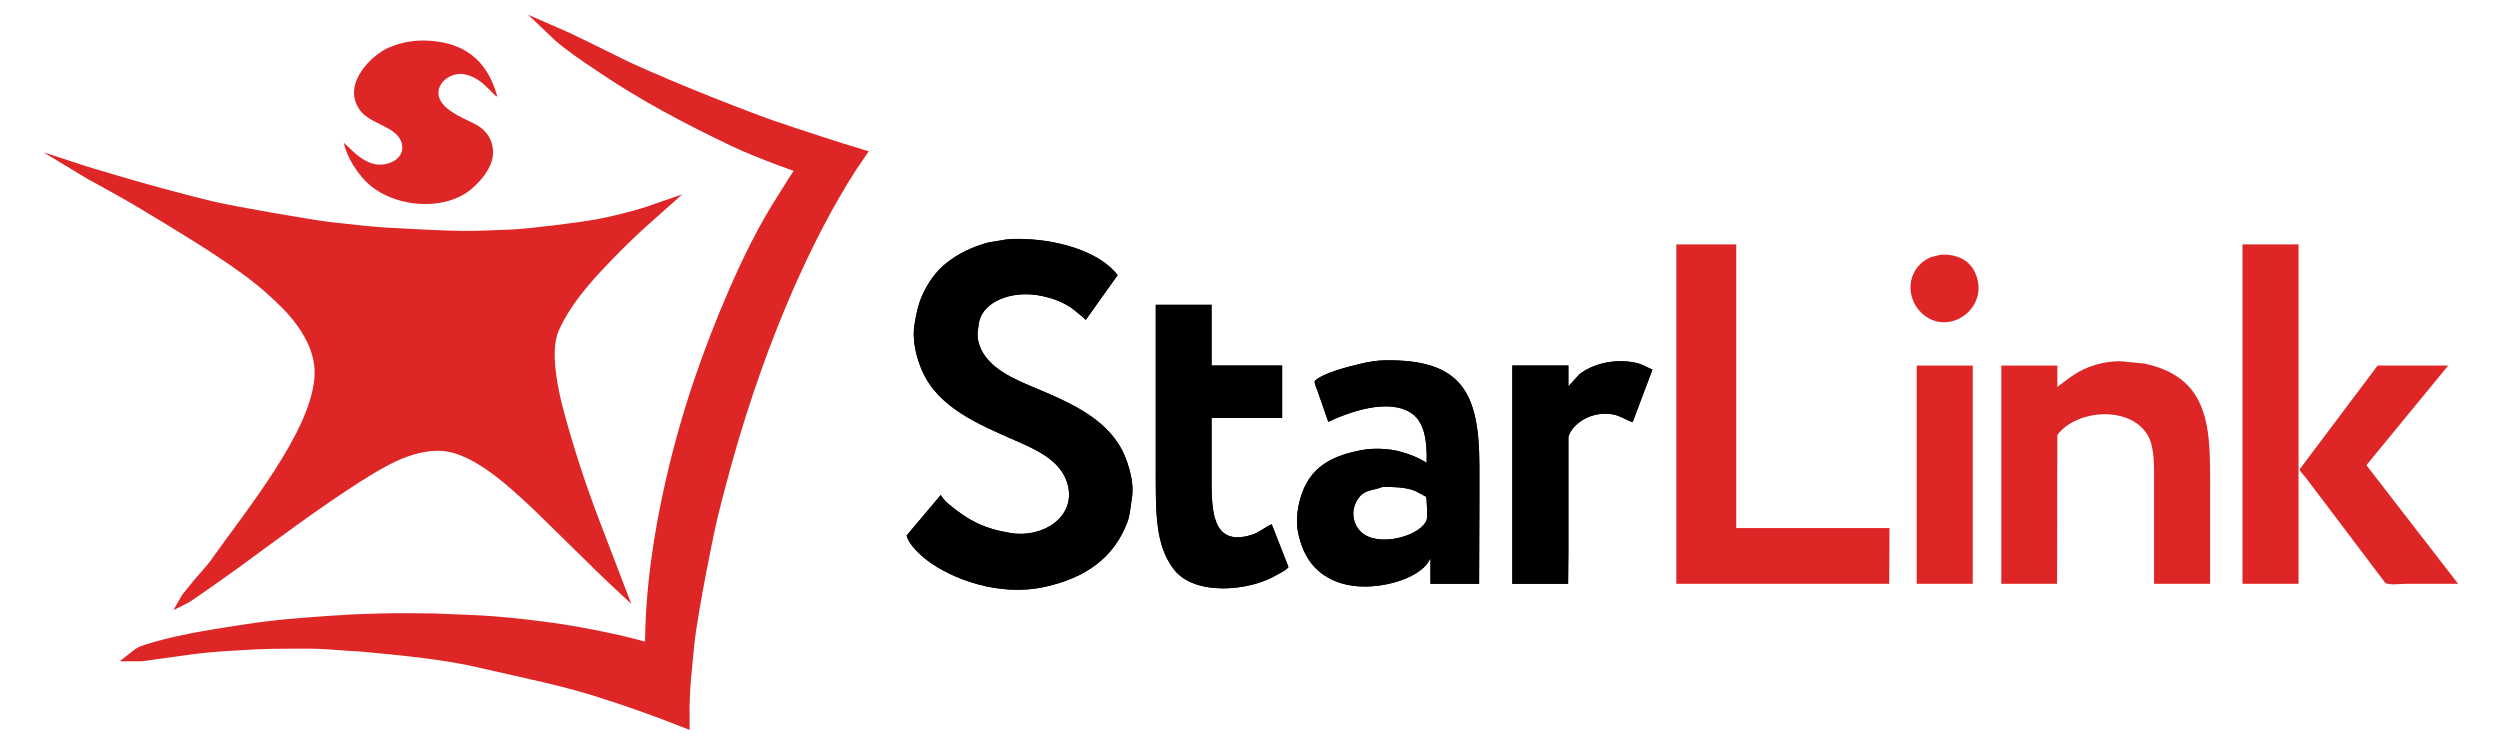
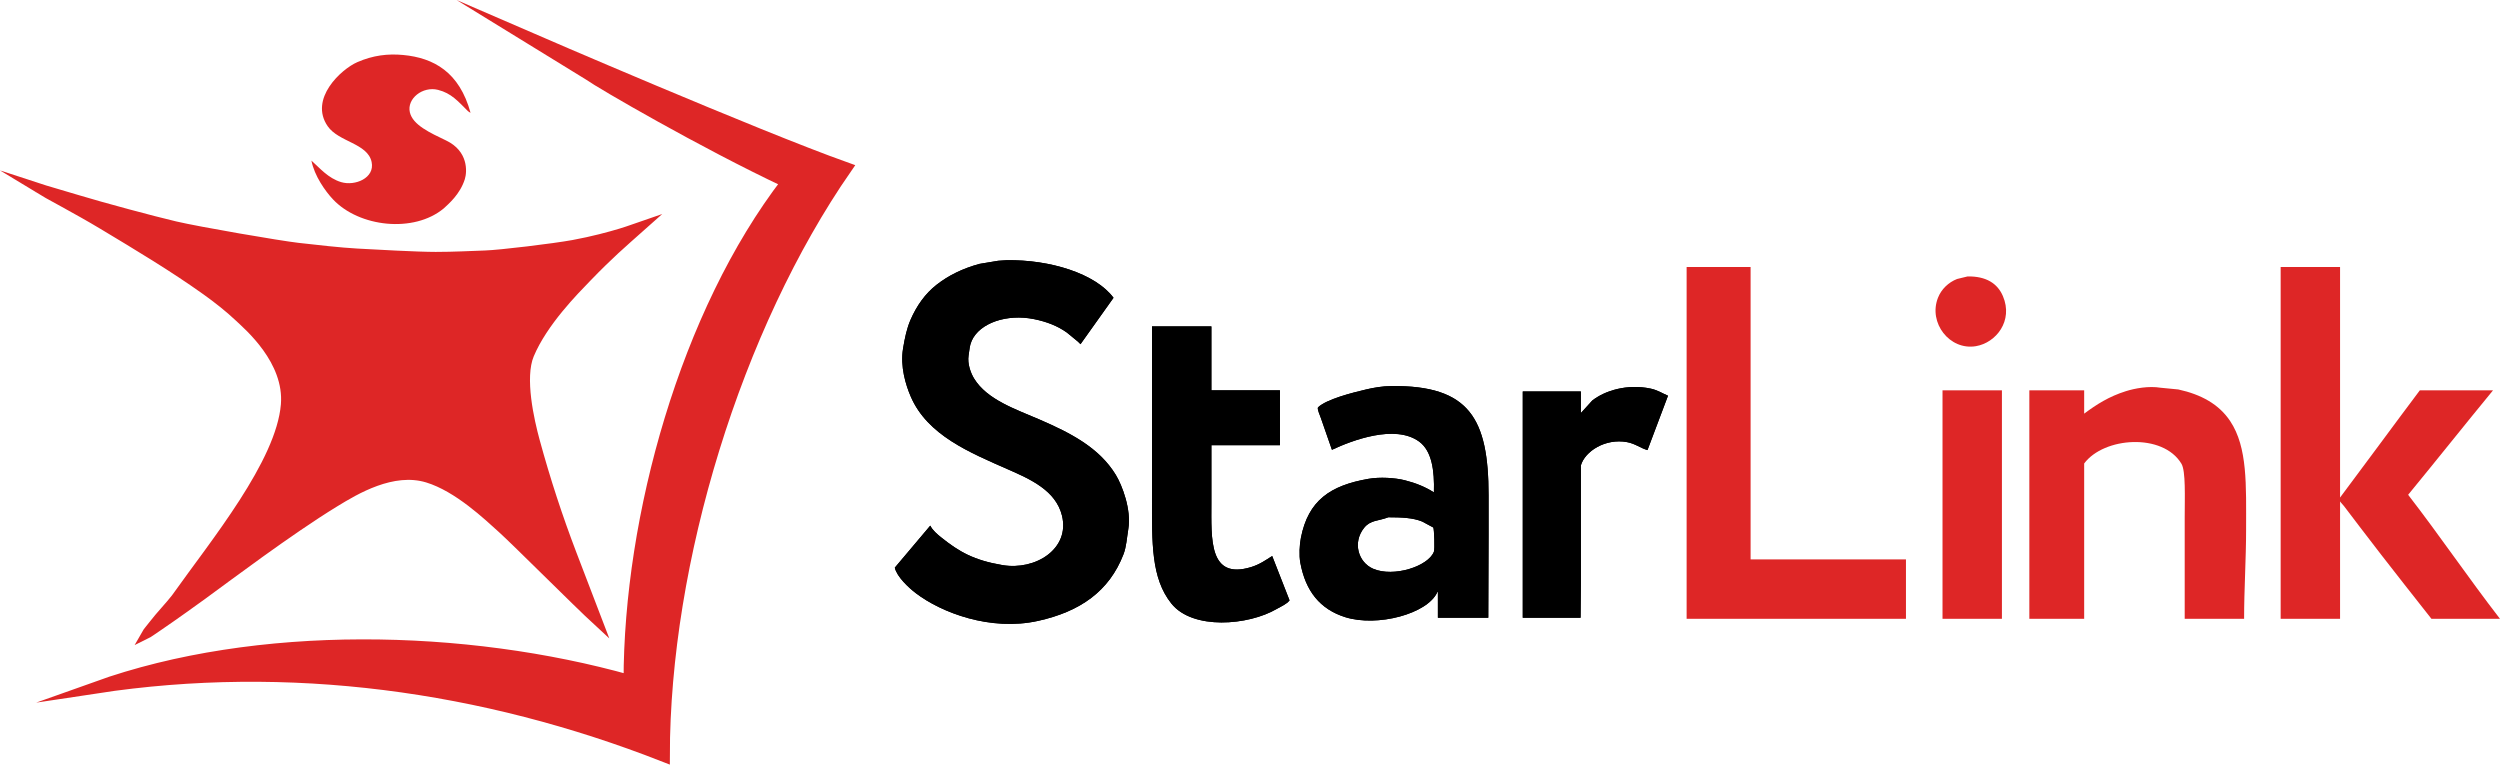
- <svg xmlns="http://www.w3.org/2000/svg" version="1.1" id="Starlink_logo" x="0px" y="0px" viewBox="0 0 567.178 167.509" style="enable-background:new 0 0 567.178 167.509;" xml:space="preserve">
-   <g id="text">
-     <g id="Link">
-       <g id="k">
+ <svg xmlns="http://www.w3.org/2000/svg" version="1.1" id="starlinkLogo" x="0px" y="0px" viewBox="0 0 547.103 167.328" style="enable-background:new 0 0 547.103 167.328;" xml:space="preserve">
+   <g id="starlinkLogo_x5F__x5F_text">
+     <g id="text_x5F__x5F_link">
+       <g>
        <g>
-           <path style="fill-rule:evenodd;clip-rule:evenodd;fill:#DE2626;" d="M536.866,105.539c6.19-7.537,12.382-15.077,18.572-22.615      h-16.017c-5.899,7.849-11.8,15.7-17.7,23.549c0.182,0.656,0.76,1.067,1.122,1.557c1.184,1.557,2.368,3.115,3.552,4.672      c4.923,6.52,9.847,13.042,14.77,19.562c0.948,0.543,3.413,0.187,4.737,0.187h11.779      C550.744,123.482,543.804,114.509,536.866,105.539z M508.759,132.452h12.714V55.451h-12.714V132.452z" />
+           <path style="fill-rule:evenodd;clip-rule:evenodd;fill:#DE2626;" d="M527,108.279c6.19-7.537,12.382-15.316,18.572-22.854      h-16.017c-5.817,7.739-11.636,15.712-17.453,23.458V58.425h-13v77h13v-25.7c0.256,0.385,0.618,0.697,0.875,1.046      c1.184,1.557,2.368,3.115,3.552,4.672c4.923,6.52,15.573,19.982,15.573,19.982s11.074,0,15,0      C540.165,126.455,533.938,117.249,527,108.279z" />
        </g>
      </g>
-       <path id="n" style="fill-rule:evenodd;clip-rule:evenodd;fill:#DE2626;" d="M501.405,132.452c-4.237,0-8.476,0-12.714,0    c0-7.309,0-14.62,0-21.929c0-4.462,0.212-8.976-1.433-11.774c-4.008-6.816-16.189-5.861-20.504-0.062    c-0.021,11.254-0.042,22.512-0.062,33.766c-4.217,0-8.435,0-12.651,0c0-16.508,0-33.02,0-49.528c4.237,0,8.476,0,12.714,0    c0,1.62,0,3.24,0,4.859c2.694-2.013,4.648-3.759,8.351-4.922c1.979-0.621,4.989-1.182,7.603-0.748    c1.288,0.125,2.576,0.249,3.864,0.374c5.038,1.107,8.892,3.243,11.343,6.915c3.851,5.77,3.49,14.078,3.49,23.736    C501.405,119.576,501.405,126.015,501.405,132.452z" />
-       <g id="i">
-         <path style="fill-rule:evenodd;clip-rule:evenodd;fill:#DE2626;" d="M434.845,132.452c4.237,0,8.476,0,12.714,0     c0-16.508,0-33.02,0-49.528c-4.237,0-8.476,0-12.714,0C434.845,99.432,434.845,115.944,434.845,132.452z" />
-         <path style="fill-rule:evenodd;clip-rule:evenodd;fill:#DE2626;" d="M442.261,73.019c4.429-0.741,8.234-5.557,5.921-10.965     c-1.182-2.764-3.663-4.366-7.728-4.299c-0.769,0.187-1.537,0.374-2.306,0.561c-1.883,0.739-3.435,2.228-4.176,4.112     C431.818,67.908,436.524,73.979,442.261,73.019z" />
+       <path style="fill-rule:evenodd;clip-rule:evenodd;fill:#DE2626;" d="M491.103,135.425c-4.237,0-8.763,0-13,0    c0-7.309,0-14.853,0-22.162c0-4.462,0.25-10.171-0.711-11.774c-4.064-6.782-16.974-5.861-21.289-0.062    c-0.021,11.254,0.021,22.745,0,33.999c-4.217,0-7.783,0-12,0c0-16.508,0-33.492,0-50c4.237,0,7.763,0,12,0c0,1.62,0,3.479,0,5.099    c2.694-2.013,5.433-3.759,9.136-4.922c1.979-0.621,4.989-1.182,7.603-0.748c1.288,0.125,2.576,0.249,3.864,0.374    c5.038,1.107,8.892,3.243,11.343,6.915c3.851,5.77,3.49,14.078,3.49,23.736C491.539,122.316,491.103,128.988,491.103,135.425z" />
+       <g>
+         <path style="fill:#DE2626;" d="M425.103,135.425c4.237,0,8.763,0,13,0c0-16.508,0-33.492,0-50c-4.237,0-8.763,0-13,0     C425.103,101.932,425.103,118.917,425.103,135.425z" />
+         <path style="fill:#DE2626;" d="M432.396,75.759c4.429-0.741,8.234-5.557,5.921-10.965c-1.182-2.764-3.663-4.366-7.728-4.299     c-0.769,0.187-1.537,0.374-2.306,0.561c-1.883,0.739-3.435,2.228-4.176,4.112C421.953,70.648,426.659,76.719,432.396,75.759z" />
      </g>
-       <path id="L" style="fill-rule:evenodd;clip-rule:evenodd;fill:#DE2626;" d="M380.313,55.451c4.528,0,9.058,0,13.586,0    c0,21.449,0,42.905,0,64.355c11.591,0,23.185,0,34.776,0c-0.021,4.215-0.042,8.432-0.062,12.647c-16.098,0-32.201,0-48.3,0    C380.313,106.787,380.313,81.115,380.313,55.451z" />
+       <path style="fill-rule:evenodd;clip-rule:evenodd;fill:#DE2626;" d="M369.103,58.425c4.528,0,9.472,0,14,0c0,21.449,0,42.551,0,64    c11.591,0,22.409,0,34,0c-0.021,4.215,0.021,8.786,0,13.001c-16.098,0-31.902,0-48,0    C369.103,109.762,369.103,84.09,369.103,58.425z" />
    </g>
-     <g id="Star">
+     <g id="text_x5F__x5F_star">
      <g>
-         <path id="r_8_" style="fill-rule:evenodd;clip-rule:evenodd;" d="M343.107,132.452c0-16.508,0-33.02,0-49.528     c4.237,0,8.476,0,12.714,0c0,1.578,0,3.157,0,4.735c0.831-0.914,1.662-1.828,2.493-2.741c2.727-2.154,7.631-3.709,12.776-2.617     c1.531,0.325,2.589,1.052,3.802,1.557c-1.496,3.966-2.992,7.933-4.487,11.899c-1.511-0.415-2.65-1.406-4.487-1.744     c-4.738-0.874-9.22,2.022-10.096,5.109c0,8.659,0,17.32,0,25.979c-0.021,2.45-0.042,4.901-0.062,7.351     C351.542,132.452,347.324,132.452,343.107,132.452z" />
-         <path id="a_8_" style="fill-rule:evenodd;clip-rule:evenodd;" d="M313.691,110.461c-2.181,0.853-3.896,0.565-5.297,2.305     c-2.569,3.19-1.31,7.555,1.994,8.971c4.444,1.904,12.031-0.522,13.275-3.738c0.224-0.579,0.057-4.903-0.125-5.295     c-0.81-0.436-1.62-0.872-2.431-1.308C319.062,110.562,316.588,110.467,313.691,110.461z M324.535,132.452c0-1.89,0-3.78,0-5.669     c-0.042,0.021-0.083,0.042-0.125,0.062c-2.128,4.746-13.122,7.676-20.13,5.482c-5.55-1.738-8.701-5.712-9.847-11.899     c-0.31-1.673-0.174-3.969,0.125-5.482c1.613-8.169,6.419-11.438,14.77-12.896c2.481-0.433,5.788-0.24,7.977,0.311     c2.398,0.604,4.482,1.459,6.295,2.617c0.021,0,0.042,0,0.062,0c0.148-4.773-0.459-9.066-3.241-11.089     c-5.277-3.839-14.694-0.249-19.07,1.807c-0.81-2.326-1.62-4.652-2.431-6.977c-0.182-0.517-0.843-1.989-0.623-2.305     c1.854-1.784,7.444-3.197,10.532-3.925c1.657-0.391,3.579-0.728,5.547-0.748c17.037-0.168,21.252,7.082,21.252,23.923     c0,2.803,0,5.607,0,8.41c-0.021,6.125-0.042,12.253-0.062,18.378C331.889,132.452,328.212,132.452,324.535,132.452z" />
-         <path id="t_8_" style="fill-rule:evenodd;clip-rule:evenodd;" d="M262.213,69.156c4.217,0,8.435,0,12.651,0     c0,4.589,0,9.179,0,13.768c5.338,0,10.678,0,16.017,0c0,3.966,0,7.933,0,11.899c-5.338,0-10.678,0-16.017,0     c0,4.174,0,8.348,0,12.522c-0.001,7.844-0.27,16.854,9.037,14.017c1.83-0.558,3.047-1.761,4.612-2.43     c1.267,3.239,2.535,6.479,3.802,9.719c-0.674,0.849-1.84,1.304-2.805,1.869c-6.21,3.635-18.401,4.652-23.059-1.184     c-4.457-5.584-4.238-13.244-4.238-23.3C262.213,93.745,262.213,81.449,262.213,69.156z" />
-         <path id="S_8_" style="fill-rule:evenodd;clip-rule:evenodd;" d="M230.117,54.205c9.582-0.16,19.516,2.946,23.433,8.223     c-2.41,3.385-4.82,6.77-7.229,10.155c-0.187-0.187-0.374-0.374-0.561-0.561c-0.81-0.664-1.62-1.329-2.431-1.994     c-1.993-1.414-4.324-2.353-7.167-2.928c-5.963-1.206-11.903,0.84-13.649,4.735c-0.451,1.006-0.478,1.894-0.686,3.24     c-0.278,1.8,0.488,3.837,1.184,4.984c2.85,4.699,9.131,6.747,14.396,9.033c6.692,2.905,13.004,6.11,16.64,12.086     c1.397,2.296,3.438,7.612,2.742,11.837c-0.331,2.009-0.417,3.879-1.059,5.545c-3.122,8.099-9.494,12.542-18.697,14.578     c-10.427,2.307-21.207-1.815-26.799-6.105c-1.473-1.13-4.101-3.539-4.549-5.545c2.576-3.052,5.152-6.106,7.728-9.158     c0.021,0,0.042,0,0.062,0c0.448,0.957,1.508,1.85,2.306,2.492c3.974,3.196,7.202,5.046,13.462,6.105     c7.242,1.225,14.826-3.566,13.025-10.84c-1.366-5.519-6.981-7.981-11.779-10.092c-8.402-3.697-17.665-7.483-21.314-15.949     c-1.109-2.572-2.338-6.57-1.683-10.529c0.391-2.362,0.822-4.387,1.62-6.23c1.345-3.106,3.235-5.779,5.734-7.725     c2.623-2.043,5.674-3.537,9.348-4.548c1.371-0.228,2.742-0.457,4.113-0.685C228.912,54.288,229.515,54.246,230.117,54.205z" />
+         <path style="fill-rule:evenodd;clip-rule:evenodd;" d="M333.241,135.192c0-16.508,0-33.02,0-49.528c4.237,0,8.476,0,12.714,0     c0,1.578,0,3.157,0,4.735c0.831-0.914,1.662-1.828,2.493-2.741c2.727-2.154,7.631-3.709,12.776-2.617     c1.531,0.325,2.589,1.052,3.802,1.557c-1.496,3.966-2.992,7.933-4.487,11.899c-1.511-0.415-2.65-1.406-4.487-1.744     c-4.738-0.874-9.22,2.022-10.096,5.109c0,8.659,0,17.32,0,25.979c-0.021,2.45-0.042,4.901-0.062,7.351     C341.676,135.192,337.458,135.192,333.241,135.192z" />
+         <path style="fill-rule:evenodd;clip-rule:evenodd;" d="M303.825,113.2c-2.181,0.853-3.896,0.565-5.297,2.305     c-2.569,3.19-1.31,7.555,1.994,8.971c4.444,1.904,12.031-0.522,13.275-3.738c0.224-0.579,0.057-4.903-0.125-5.295     c-0.81-0.436-1.62-0.872-2.431-1.308C309.197,113.302,306.722,113.207,303.825,113.2z M314.669,135.192c0-1.89,0-3.78,0-5.669     c-0.042,0.021-0.083,0.042-0.125,0.062c-2.128,4.746-13.122,7.676-20.13,5.482c-5.55-1.738-8.701-5.712-9.847-11.899     c-0.31-1.673-0.174-3.969,0.125-5.482c1.613-8.169,6.419-11.438,14.77-12.896c2.481-0.433,5.788-0.24,7.977,0.311     c2.398,0.604,4.482,1.459,6.295,2.617c0.021,0,0.042,0,0.062,0c0.148-4.773-0.459-9.066-3.241-11.089     c-5.277-3.839-14.694-0.249-19.071,1.807c-0.81-2.326-1.62-4.652-2.431-6.977c-0.182-0.517-0.843-1.989-0.623-2.305     c1.854-1.784,7.444-3.197,10.532-3.925c1.657-0.391,3.579-0.728,5.547-0.748c17.037-0.168,21.252,7.082,21.252,23.923     c0,2.803,0,5.607,0,8.41c-0.021,6.125-0.042,12.253-0.062,18.378C322.024,135.192,318.346,135.192,314.669,135.192z" />
+         <path style="fill-rule:evenodd;clip-rule:evenodd;" d="M252.105,71.425c4.217,0,8.781,0,12.998,0c0,4.589,0,9.411,0,14     c5.338,0,15,0,15,0v12c0,0-9.662,0-15,0c0,4.174,0,8.487,0,12.66c-0.001,7.844-0.617,16.854,8.69,14.017     c1.83-0.558,3.268-1.553,4.612-2.43c1.267,3.239,2.535,6.479,3.802,9.719c-0.674,0.849-1.84,1.304-2.805,1.869     c-6.21,3.635-18.401,4.652-23.059-1.184c-4.457-5.584-4.238-13.244-4.238-23.3C252.105,96.485,252.105,83.717,252.105,71.425z" />
+         <path style="fill-rule:evenodd;clip-rule:evenodd;" d="M220.251,56.944c9.582-0.16,19.516,2.946,23.433,8.223     c-2.41,3.385-4.82,6.77-7.229,10.155c-0.187-0.187-0.374-0.374-0.561-0.561c-0.81-0.664-1.62-1.329-2.431-1.994     c-1.993-1.414-4.324-2.353-7.167-2.928c-5.963-1.206-11.903,0.84-13.649,4.735c-0.451,1.006-0.478,1.894-0.686,3.24     c-0.278,1.8,0.488,3.837,1.184,4.984c2.85,4.699,9.131,6.747,14.396,9.033c6.692,2.905,13.004,6.11,16.64,12.086     c1.397,2.296,3.438,7.612,2.742,11.837c-0.331,2.009-0.417,3.879-1.059,5.545c-3.122,8.099-9.494,12.542-18.697,14.578     c-10.427,2.307-21.207-1.815-26.798-6.105c-1.473-1.13-4.101-3.539-4.549-5.545c2.576-3.052,5.152-6.106,7.728-9.158     c0.021,0,0.042,0,0.062,0c0.448,0.957,1.508,1.85,2.306,2.492c3.974,3.196,7.202,5.046,13.462,6.105     c7.242,1.225,14.826-3.566,13.025-10.84c-1.366-5.519-6.981-7.981-11.779-10.092c-8.402-3.697-17.665-7.483-21.314-15.949     c-1.109-2.572-2.338-6.57-1.683-10.529c0.391-2.362,0.822-4.387,1.62-6.23c1.345-3.106,3.235-5.779,5.734-7.725     c2.623-2.043,5.674-3.537,9.348-4.548c1.371-0.228,2.742-0.457,4.113-0.685C219.046,57.027,219.649,56.986,220.251,56.944z" />
      </g>
      <g>
-         <path id="r_7_" d="M343.107,132.452c0-16.508,0-33.02,0-49.528c4.237,0,8.476,0,12.714,0c0,1.578,0,3.157,0,4.735     c0.831-0.914,1.662-1.828,2.493-2.741c2.727-2.154,7.631-3.709,12.776-2.617c1.531,0.325,2.589,1.052,3.802,1.557     c-1.496,3.966-2.992,7.933-4.487,11.899c-1.511-0.415-2.65-1.406-4.487-1.744c-4.738-0.874-9.22,2.022-10.096,5.109     c0,8.659,0,17.32,0,25.979c-0.021,2.45-0.042,4.901-0.062,7.351C351.542,132.452,347.324,132.452,343.107,132.452z" />
-         <path id="a_7_" d="M313.691,110.461c-2.181,0.853-3.896,0.565-5.297,2.305c-2.569,3.19-1.31,7.555,1.994,8.971     c4.444,1.904,12.031-0.522,13.275-3.738c0.224-0.579,0.057-4.903-0.125-5.295c-0.81-0.436-1.62-0.872-2.431-1.308     C319.062,110.562,316.588,110.467,313.691,110.461z M324.535,132.452c0-1.89,0-3.78,0-5.669     c-0.042,0.021-0.083,0.042-0.125,0.062c-2.128,4.746-13.122,7.676-20.13,5.482c-5.55-1.738-8.701-5.712-9.847-11.899     c-0.31-1.673-0.174-3.969,0.125-5.482c1.613-8.169,6.419-11.438,14.77-12.896c2.481-0.433,5.788-0.24,7.977,0.311     c2.398,0.604,4.482,1.459,6.295,2.617c0.021,0,0.042,0,0.062,0c0.148-4.773-0.459-9.066-3.241-11.089     c-5.277-3.839-14.694-0.249-19.07,1.807c-0.81-2.326-1.62-4.652-2.431-6.977c-0.182-0.517-0.843-1.989-0.623-2.305     c1.854-1.784,7.444-3.197,10.532-3.925c1.657-0.391,3.579-0.728,5.547-0.748c17.037-0.168,21.252,7.082,21.252,23.923     c0,2.803,0,5.607,0,8.41c-0.021,6.125-0.042,12.253-0.062,18.378C331.889,132.452,328.212,132.452,324.535,132.452z" />
-         <path id="t_7_" d="M262.213,69.156c4.217,0,8.435,0,12.651,0c0,4.589,0,9.179,0,13.768c5.338,0,10.678,0,16.017,0     c0,3.966,0,7.933,0,11.899c-5.338,0-10.678,0-16.017,0c0,4.174,0,8.348,0,12.522c-0.001,7.844-0.27,16.854,9.037,14.017     c1.83-0.558,3.047-1.761,4.612-2.43c1.267,3.239,2.535,6.479,3.802,9.719c-0.674,0.849-1.84,1.304-2.805,1.869     c-6.21,3.635-18.401,4.652-23.059-1.184c-4.457-5.584-4.238-13.244-4.238-23.3C262.213,93.745,262.213,81.449,262.213,69.156z" />
-         <path id="S_7_" d="M230.117,54.205c9.582-0.16,19.516,2.946,23.433,8.223c-2.41,3.385-4.82,6.77-7.229,10.155     c-0.187-0.187-0.374-0.374-0.561-0.561c-0.81-0.664-1.62-1.329-2.431-1.994c-1.993-1.414-4.324-2.353-7.167-2.928     c-5.963-1.206-11.903,0.84-13.649,4.735c-0.451,1.006-0.478,1.894-0.686,3.24c-0.278,1.8,0.488,3.837,1.184,4.984     c2.85,4.699,9.131,6.747,14.396,9.033c6.692,2.905,13.004,6.11,16.64,12.086c1.397,2.296,3.438,7.612,2.742,11.837     c-0.331,2.009-0.417,3.879-1.059,5.545c-3.122,8.099-9.494,12.542-18.697,14.578c-10.427,2.307-21.207-1.815-26.799-6.105     c-1.473-1.13-4.101-3.539-4.549-5.545c2.576-3.052,5.152-6.106,7.728-9.158c0.021,0,0.042,0,0.062,0     c0.448,0.957,1.508,1.85,2.306,2.492c3.974,3.196,7.202,5.046,13.462,6.105c7.242,1.225,14.826-3.566,13.025-10.84     c-1.366-5.519-6.981-7.981-11.779-10.092c-8.402-3.697-17.665-7.483-21.314-15.949c-1.109-2.572-2.338-6.57-1.683-10.529     c0.391-2.362,0.822-4.387,1.62-6.23c1.345-3.106,3.235-5.779,5.734-7.725c2.623-2.043,5.674-3.537,9.348-4.548     c1.371-0.228,2.742-0.457,4.113-0.685C228.912,54.288,229.515,54.246,230.117,54.205z" />
+         <path d="M333.241,135.192c0-16.508,0-33.02,0-49.528c4.237,0,8.476,0,12.714,0c0,1.578,0,3.157,0,4.735     c0.831-0.914,1.662-1.828,2.493-2.741c2.727-2.154,7.631-3.709,12.776-2.617c1.531,0.325,2.589,1.052,3.802,1.557     c-1.496,3.966-2.992,7.933-4.487,11.899c-1.511-0.415-2.65-1.406-4.487-1.744c-4.738-0.874-9.22,2.022-10.096,5.109     c0,8.659,0,17.32,0,25.979c-0.021,2.45-0.042,4.901-0.062,7.351C341.676,135.192,337.458,135.192,333.241,135.192z" />
+         <path d="M303.825,113.2c-2.181,0.853-3.896,0.565-5.297,2.305c-2.569,3.19-1.31,7.555,1.994,8.971     c4.444,1.904,12.031-0.522,13.275-3.738c0.224-0.579,0.057-4.903-0.125-5.295c-0.81-0.436-1.62-0.872-2.431-1.308     C309.197,113.302,306.722,113.207,303.825,113.2z M314.669,135.192c0-1.89,0-3.78,0-5.669c-0.042,0.021-0.083,0.042-0.125,0.062     c-2.128,4.746-13.122,7.676-20.13,5.482c-5.55-1.738-8.701-5.712-9.847-11.899c-0.31-1.673-0.174-3.969,0.125-5.482     c1.613-8.169,6.419-11.438,14.77-12.896c2.481-0.433,5.788-0.24,7.977,0.311c2.398,0.604,4.482,1.459,6.295,2.617     c0.021,0,0.042,0,0.062,0c0.148-4.773-0.459-9.066-3.241-11.089c-5.277-3.839-14.694-0.249-19.071,1.807     c-0.81-2.326-1.62-4.652-2.431-6.977c-0.182-0.517-0.843-1.989-0.623-2.305c1.854-1.784,7.444-3.197,10.532-3.925     c1.657-0.391,3.579-0.728,5.547-0.748c17.037-0.168,21.252,7.082,21.252,23.923c0,2.803,0,5.607,0,8.41     c-0.021,6.125-0.042,12.253-0.062,18.378C322.024,135.192,318.346,135.192,314.669,135.192z" />
+         <path d="M252.105,71.425c4.217,0,8.781,0,12.998,0c0,4.589,0,9.411,0,14c5.338,0,15,0,15,0v12c0,0-9.662,0-15,0     c0,4.174,0,8.487,0,12.66c-0.001,7.844-0.617,16.854,8.69,14.017c1.83-0.558,3.268-1.553,4.612-2.43     c1.267,3.239,2.535,6.479,3.802,9.719c-0.674,0.849-1.84,1.304-2.805,1.869c-6.21,3.635-18.401,4.652-23.059-1.184     c-4.457-5.584-4.238-13.244-4.238-23.3C252.105,96.485,252.105,83.717,252.105,71.425z" />
+         <path d="M220.251,56.944c9.582-0.16,19.516,2.946,23.433,8.223c-2.41,3.385-4.82,6.77-7.229,10.155     c-0.187-0.187-0.374-0.374-0.561-0.561c-0.81-0.664-1.62-1.329-2.431-1.994c-1.993-1.414-4.324-2.353-7.167-2.928     c-5.963-1.206-11.903,0.84-13.649,4.735c-0.451,1.006-0.478,1.894-0.686,3.24c-0.278,1.8,0.488,3.837,1.184,4.984     c2.85,4.699,9.131,6.747,14.396,9.033c6.692,2.905,13.004,6.11,16.64,12.086c1.397,2.296,3.438,7.612,2.742,11.837     c-0.331,2.009-0.417,3.879-1.059,5.545c-3.122,8.099-9.494,12.542-18.697,14.578c-10.427,2.307-21.207-1.815-26.798-6.105     c-1.473-1.13-4.101-3.539-4.549-5.545c2.576-3.052,5.152-6.106,7.728-9.158c0.021,0,0.042,0,0.062,0     c0.448,0.957,1.508,1.85,2.306,2.492c3.974,3.196,7.202,5.046,13.462,6.105c7.242,1.225,14.826-3.566,13.025-10.84     c-1.366-5.519-6.981-7.981-11.779-10.092c-8.402-3.697-17.665-7.483-21.314-15.949c-1.109-2.572-2.338-6.57-1.683-10.529     c0.391-2.362,0.822-4.387,1.62-6.23c1.345-3.106,3.235-5.779,5.734-7.725c2.623-2.043,5.674-3.537,9.348-4.548     c1.371-0.228,2.742-0.457,4.113-0.685C219.046,57.027,219.649,56.986,220.251,56.944z" />
      </g>
    </g>
  </g>
-   <g id="Graphic">
+   <g id="starlinkLogo_x5F__x5F_icon">
    <g>
-       <path style="fill-rule:evenodd;clip-rule:evenodd;fill:#DE2626;" d="M98.096,9.294c-3.335-0.313-6.573,0.059-10.039,1.569    c-3.521,1.534-10.606,8.029-6.484,14.013c2.396,3.478,8.75,3.724,9.621,7.843c0.742,3.508-3.646,5.315-6.693,4.392    c-2.813-0.853-4.622-3.039-6.484-4.706c0.66,3.371,3.053,6.706,4.706,8.47c5.717,6.1,17.719,7.447,24.261,1.987    c1.011-0.941,3.556-3.068,4.601-6.379c0.533-1.687,0.761-6.151-4.078-8.47c-3.559-1.706-7.304-3.405-7.948-6.17    c-0.694-2.981,2.795-5.768,6.17-4.915c2.911,0.736,4.354,2.48,6.55,4.659c0.149,0.148,0.561,0.361,0.561,0.361    C110.411,13.027,104.777,9.92,98.096,9.294z" />
-       <path style="fill-rule:evenodd;clip-rule:evenodd;fill:#DE2626;stroke:#DE2626;stroke-width:2.077;stroke-miterlimit:15;" d="    M17.969,38.309c2.285,1.402,8.725,4.726,14.351,8.108c7.736,4.651,15.474,9.277,22.692,14.431    c2.443,1.744,5.072,3.817,7.111,5.752c2.039,1.935,11.055,9.509,10.248,19.242c-1.061,12.794-15.43,30.207-24.052,42.352    c-1.313,1.698-3.428,3.887-4.799,5.688c-0.74,0.972-1.363,1.634-1.662,2.167c0.402-0.195,1.402-0.909,2.597-1.717    c3.294-2.228,8.337-5.871,9.72-6.869c4.758-3.451,18.772-14.056,28.967-20.287c4.475-2.735,12.647-7.658,20.287-5.333    c6.691,2.036,13.229,8.314,16.313,11.085c3.085,2.771,16.457,16.187,20.915,20.287c-1.882-4.914-3.765-9.83-5.647-14.745    c-3.023-7.91-5.717-16.108-8.052-24.679c-1.203-4.417-3.382-13.843-1.255-18.928c3.001-7.174,9.882-14.065,12.549-16.836    c2.667-2.771,4.497-4.497,6.17-6.065c1.673-1.569,3.904-3.486,5.856-5.229c-1.534,0.523-2.353,0.889-4.601,1.569    c-2.248,0.68-6.065,1.725-10.353,2.51c-4.288,0.784-16,2.196-19.242,2.301c-3.242,0.105-6.85,0.314-10.876,0.314    c-4.026,0-13.385-0.523-17.15-0.732c-3.765-0.209-8.836-0.784-12.967-1.255c-4.131-0.471-21.751-3.503-26.875-4.706    c-5.124-1.203-16.04-4.147-21.333-5.752C22.434,39.631,20.179,39.035,17.969,38.309z" />
-       <path style="fill-rule:evenodd;clip-rule:evenodd;fill:#DE2626;stroke:#DE2626;stroke-width:2.597;stroke-miterlimit:15;" d="    M125.887,7.357c1.246,1.194,2.359,2.043,3.22,2.701c2.856,2.181,4.607,3.294,7.894,5.505c9.183,6.179,18.954,11.359,29.449,16.36    c6.141,2.926,16.25,6.432,15.686,6.17c-1.598,2.073-3.102,4.742-4.497,6.902c-4.243,6.57-7.796,13.762-11.085,21.333    c-5.568,12.82-10.712,27.245-14.327,43.293c-2.626,11.66-4.595,24.147-4.601,37.647c-2.231-0.627-4.593-1.255-6.797-1.778    c-3.485-0.775-9.168-1.97-13.595-2.614c-4.609-0.688-10.318-1.377-15.477-1.778c-1.751-0.122-3.765-0.244-5.542-0.314    c-2.614-0.105-5.229-0.209-7.843-0.314c-3.869-0.026-7.739-0.105-11.608,0c-2.196,0.035-4.366,0.148-6.588,0.209    c-7.75,0.462-16.454,1.004-24.052,2.196c-6.047,0.949-10.405,1.545-16.104,2.823c-2.316,0.52-6.08,1.519-7.822,2.191    c-0.779,0.39-1.331,0.831-1.331,0.831s0.759,0,1.227,0c3.869-0.519,7.456-1.035,12.109-1.662    c3.538-0.418,6.554-0.627,10.353-0.837c1.952-0.139,4.95-0.279,6.902-0.314c3.192-0.027,7.688-0.088,10.876,0    c3.207,0.139,6.519,0.488,9.725,0.627c8.097,0.774,18.274,1.646,26.875,3.66c9.945,2.328,19.769,4.192,28.967,7.32    c5.524,1.743,11.469,3.904,17.255,6.17c0-0.209,0-1.046,0-1.255c-0.1-2.778,0.209-8.118,0.523-10.562    c0.244-2.614,0.488-5.752,0.941-8.889c0.933-6.116,2.078-12.205,3.242-17.987c1.181-5.868,1.569-8,4.497-18.719    c1.868-6.839,7.031-24.961,15.791-44.235c4.621-10.168,9.794-19.689,14.849-26.98c-4.157-1.245-14.083-4.462-19.66-6.379    c-5.577-1.917-22.53-8.511-33.145-13.43C135.966,12.141,128.068,8.292,125.887,7.357z" />
+       <path style="fill-rule:evenodd;clip-rule:evenodd;fill:#DE2626;" d="M88.23,12.033c-3.335-0.313-6.573,0.059-10.039,1.569    c-3.521,1.534-10.606,8.029-6.484,14.013c2.396,3.478,8.75,3.724,9.621,7.843c0.742,3.508-3.646,5.315-6.693,4.392    c-2.813-0.853-4.622-3.039-6.484-4.706c0.66,3.371,3.053,6.706,4.706,8.47c5.717,6.1,17.719,7.447,24.261,1.987    c1.011-0.941,3.556-3.068,4.601-6.379c0.533-1.687,0.761-6.151-4.078-8.47c-3.559-1.706-7.304-3.405-7.948-6.17    c-0.694-2.981,2.795-5.768,6.17-4.915c2.911,0.736,4.354,2.48,6.55,4.659c0.149,0.148,0.561,0.361,0.561,0.361    C100.545,15.767,94.911,12.66,88.23,12.033z" />
+       <path style="fill-rule:evenodd;clip-rule:evenodd;fill:#DE2626;stroke:#DE2626;stroke-width:2.077;stroke-miterlimit:15;" d="    M8.103,41.049c2.285,1.402,8.725,4.726,14.351,8.108c7.736,4.651,15.474,9.277,22.692,14.431c2.443,1.744,5.072,3.817,7.111,5.752    c2.039,1.935,11.055,9.509,10.248,19.242c-1.061,12.794-15.43,30.207-24.052,42.352c-1.313,1.698-3.428,3.887-4.799,5.688    c-0.74,0.972-1.363,1.634-1.662,2.167c0.402-0.195,1.402-0.909,2.597-1.717c3.294-2.228,8.337-5.871,9.72-6.869    c4.758-3.451,18.772-14.056,28.967-20.287c4.475-2.735,12.647-7.658,20.287-5.333c6.691,2.036,13.229,8.314,16.314,11.085    c3.085,2.771,16.457,16.187,20.915,20.287c-1.882-4.914-3.765-9.83-5.647-14.745c-3.023-7.91-5.717-16.108-8.052-24.679    c-1.203-4.417-3.382-13.843-1.255-18.928c3.001-7.174,9.882-14.065,12.549-16.836c2.667-2.771,4.497-4.497,6.17-6.065    c1.673-1.569,3.904-3.486,5.856-5.229c-1.534,0.523-2.353,0.889-4.601,1.569c-2.248,0.68-6.065,1.725-10.353,2.51    c-4.288,0.784-16,2.196-19.242,2.301c-3.242,0.105-6.85,0.314-10.876,0.314c-4.026,0-13.385-0.523-17.15-0.732    c-3.765-0.209-8.836-0.784-12.967-1.255c-4.131-0.471-21.751-3.503-26.875-4.706c-5.124-1.203-16.04-4.147-21.333-5.752    C12.568,42.371,10.313,41.775,8.103,41.049z" />
+       <path style="fill-rule:evenodd;clip-rule:evenodd;fill:#DE2626;stroke:#DE2626;stroke-width:2.597;stroke-miterlimit:15;" d="    M172.27,39.832c-22.114,28.687-34.493,73.372-34.509,109.175c-35.863-10.086-81.505-11.163-116.759,1.453    c42.173-6.415,84.714-0.531,124.288,14.965c0-42.525,15.72-93.837,39.843-128.626c-19.655-6.999-69.03-28.374-69.03-28.374    s12.893,7.921,13,8C131.213,17.977,153.853,31.175,172.27,39.832z" />
    </g>
  </g>
</svg>
